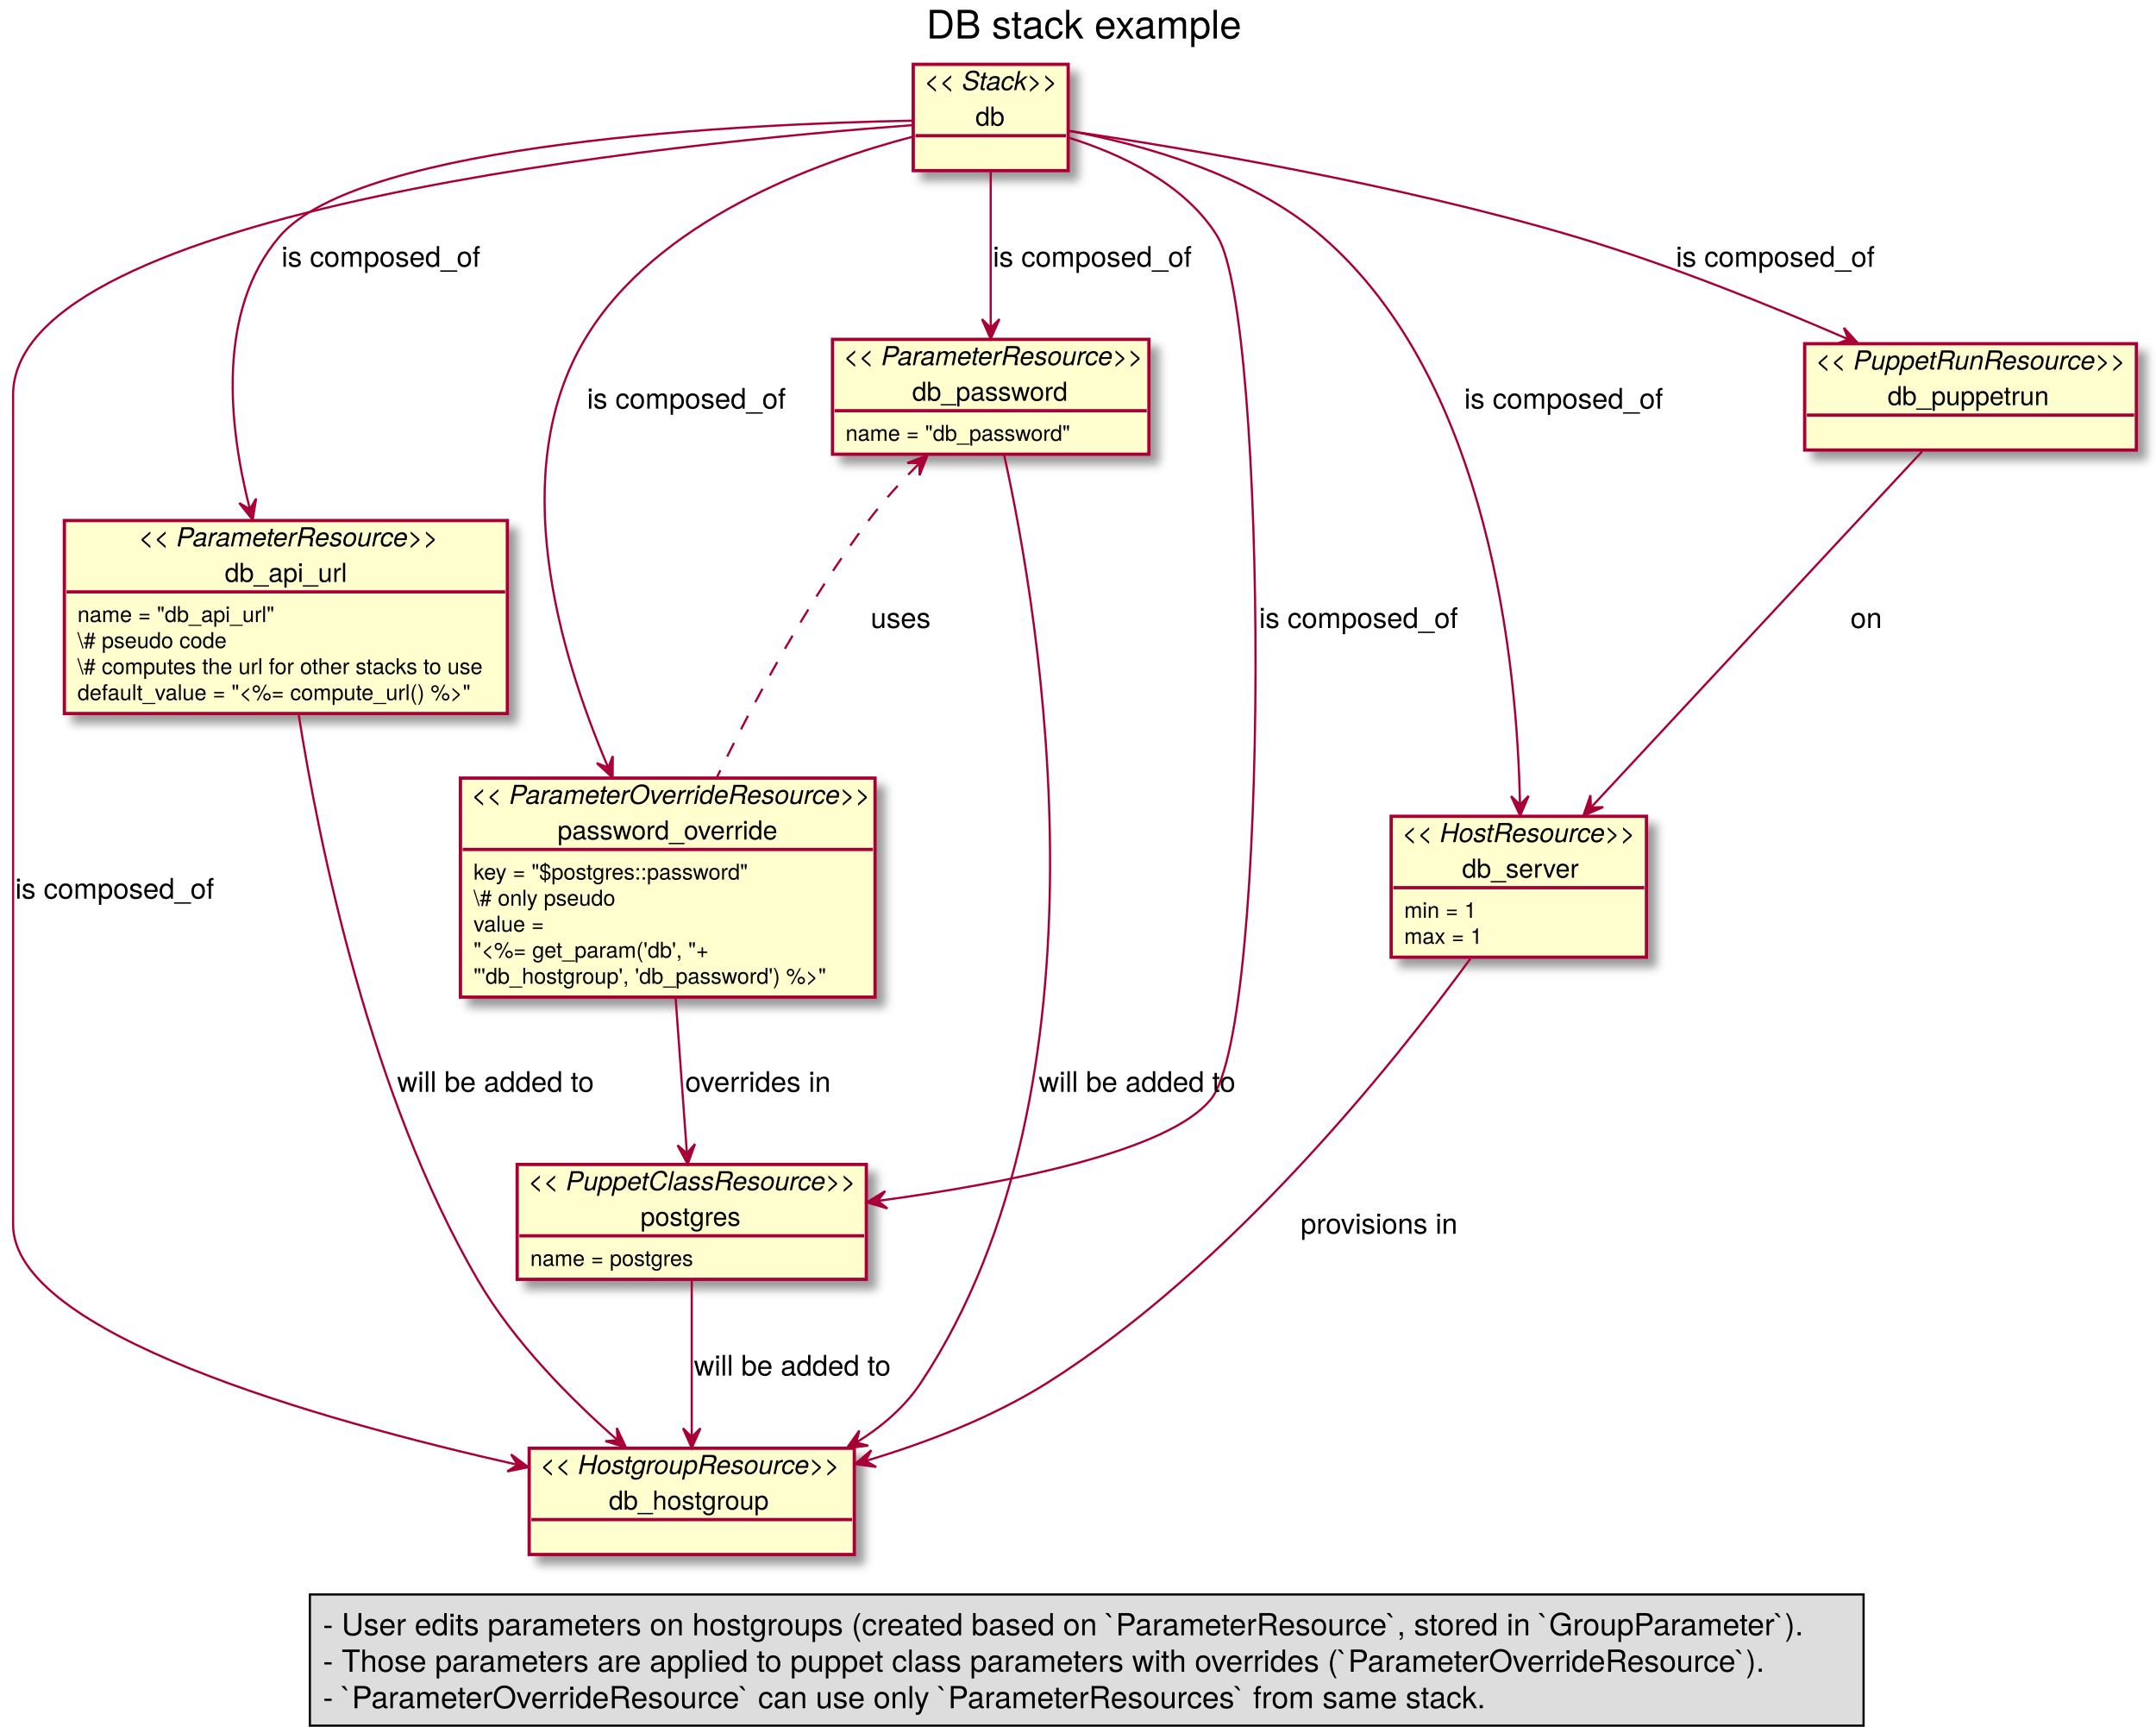
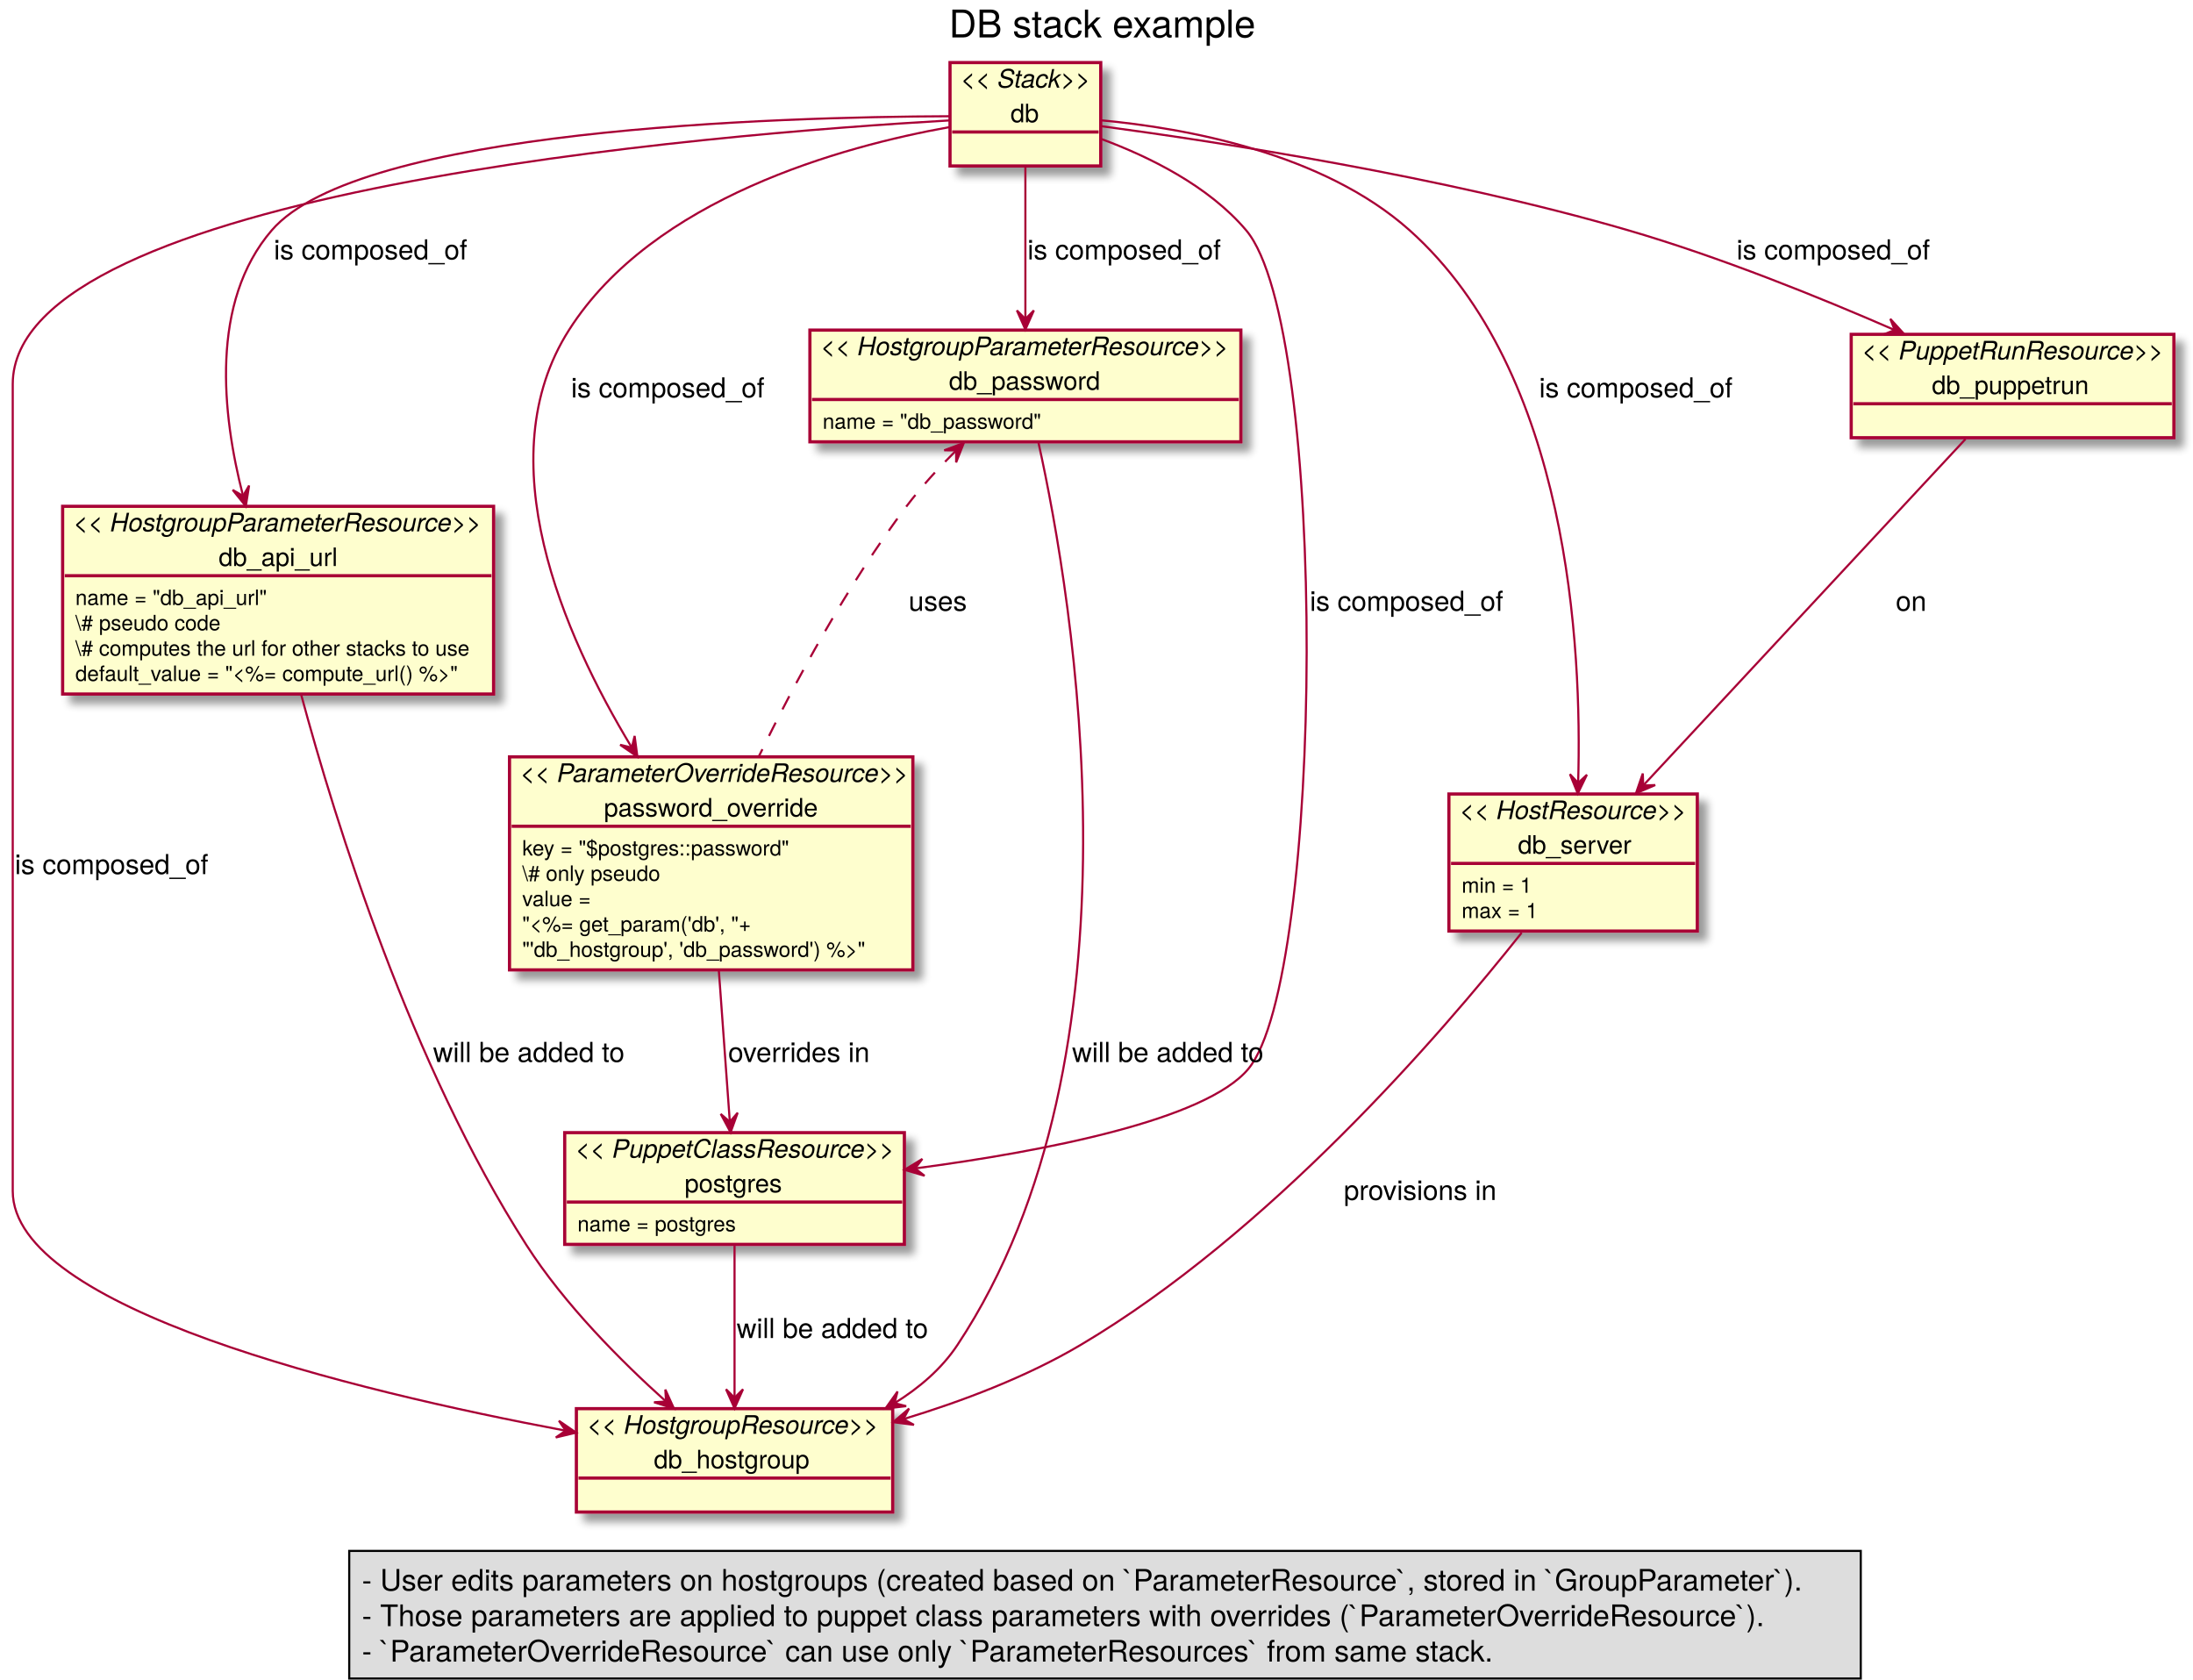
- <svg xmlns="http://www.w3.org/2000/svg" height="791pt" style="width:988px;height:791px;" version="1.1" viewBox="0 0 988 791" width="988pt">
+ <svg xmlns="http://www.w3.org/2000/svg" height="791pt" style="width:1033px;height:791px;" version="1.1" viewBox="0 0 1033 791" width="1033pt">
  <defs>
    <filter height="300%" id="f1" width="300%" x="-1" y="-1">
      <feGaussianBlur result="blurOut" stdDeviation="2.0" />
      <feColorMatrix in="blurOut" result="blurOut2" type="matrix" values="0 0 0 0 0 0 0 0 0 0 0 0 0 0 0 0 0 0 .4 0" />
      <feOffset dx="4.0" dy="4.0" in="blurOut2" result="blurOut3" />
      <feBlend in="SourceGraphic" in2="blurOut3" mode="normal" />
    </filter>
  </defs>
  <g>
-     <text fill="#000000" font-family="Helvetica Neue" font-size="18" lengthAdjust="spacingAndGlyphs" textLength="148" x="424.5" y="17.64">DB stack example</text>
-     <rect fill="#FEFECE" filter="url(#f1)" height="48.692" style="stroke: #A80036; stroke-width: 1.5;" width="71" x="418.5" y="29.474" />
-     <text fill="#000000" font-family="Helvetica Neue" font-size="12" font-style="italic" lengthAdjust="spacingAndGlyphs" textLength="61" x="423.5" y="41.294">&lt;&lt; Stack&gt;&gt;</text>
-     <text fill="#000000" font-family="Helvetica Neue" font-size="12" lengthAdjust="spacingAndGlyphs" textLength="14" x="447" y="57.61">db</text>
-     <line style="stroke: #A80036; stroke-width: 1.5;" x1="419.5" x2="488.5" y1="62.166" y2="62.166" />
-     <rect fill="#FEFECE" filter="url(#f1)" height="48.692" style="stroke: #A80036; stroke-width: 1.5;" width="149" x="242.5" y="663.474" />
-     <text fill="#000000" font-family="Helvetica Neue" font-size="12" font-style="italic" lengthAdjust="spacingAndGlyphs" textLength="139" x="247.5" y="675.294">&lt;&lt; HostgroupResource&gt;&gt;</text>
-     <text fill="#000000" font-family="Helvetica Neue" font-size="12" lengthAdjust="spacingAndGlyphs" textLength="76" x="279" y="691.61">db_hostgroup</text>
-     <line style="stroke: #A80036; stroke-width: 1.5;" x1="243.5" x2="390.5" y1="696.166" y2="696.166" />
+     <text fill="#000000" font-family="Helvetica Neue" font-size="18" lengthAdjust="spacingAndGlyphs" textLength="148" x="447" y="17.64">DB stack example</text>
+     <rect fill="#FEFECE" filter="url(#f1)" height="48.692" style="stroke: #A80036; stroke-width: 1.5;" width="71" x="447.5" y="29.474" />
+     <text fill="#000000" font-family="Helvetica Neue" font-size="12" font-style="italic" lengthAdjust="spacingAndGlyphs" textLength="61" x="452.5" y="41.294">&lt;&lt; Stack&gt;&gt;</text>
+     <text fill="#000000" font-family="Helvetica Neue" font-size="12" lengthAdjust="spacingAndGlyphs" textLength="14" x="476" y="57.61">db</text>
+     <line style="stroke: #A80036; stroke-width: 1.5;" x1="448.5" x2="517.5" y1="62.166" y2="62.166" />
+     <rect fill="#FEFECE" filter="url(#f1)" height="48.692" style="stroke: #A80036; stroke-width: 1.5;" width="149" x="271.5" y="663.474" />
+     <text fill="#000000" font-family="Helvetica Neue" font-size="12" font-style="italic" lengthAdjust="spacingAndGlyphs" textLength="139" x="276.5" y="675.294">&lt;&lt; HostgroupResource&gt;&gt;</text>
+     <text fill="#000000" font-family="Helvetica Neue" font-size="12" lengthAdjust="spacingAndGlyphs" textLength="76" x="308" y="691.61">db_hostgroup</text>
+     <line style="stroke: #A80036; stroke-width: 1.5;" x1="272.5" x2="419.5" y1="696.166" y2="696.166" />
    <rect fill="#FEFECE" filter="url(#f1)" height="88.412" style="stroke: #A80036; stroke-width: 1.5;" width="203" x="29.5" y="238.474" />
-     <text fill="#000000" font-family="Helvetica Neue" font-size="12" font-style="italic" lengthAdjust="spacingAndGlyphs" textLength="135" x="63.5" y="250.294">&lt;&lt; ParameterResource&gt;&gt;</text>
+     <text fill="#000000" font-family="Helvetica Neue" font-size="12" font-style="italic" lengthAdjust="spacingAndGlyphs" textLength="193" x="34.5" y="250.294">&lt;&lt; HostgroupParameterResource&gt;&gt;</text>
    <text fill="#000000" font-family="Helvetica Neue" font-size="12" lengthAdjust="spacingAndGlyphs" textLength="56" x="103" y="266.61">db_api_url</text>
    <line style="stroke: #A80036; stroke-width: 1.5;" x1="30.5" x2="231.5" y1="271.166" y2="271.166" />
    <text fill="#000000" font-family="Helvetica Neue" font-size="10" lengthAdjust="spacingAndGlyphs" textLength="91" x="35.5" y="284.966">name = "db_api_url"</text>
    <text fill="#000000" font-family="Helvetica Neue" font-size="10" lengthAdjust="spacingAndGlyphs" textLength="71" x="35.5" y="296.896">\# pseudo code</text>
    <text fill="#000000" font-family="Helvetica Neue" font-size="10" lengthAdjust="spacingAndGlyphs" textLength="191" x="35.5" y="308.826">\# computes the url for other stacks to use</text>
    <text fill="#000000" font-family="Helvetica Neue" font-size="10" lengthAdjust="spacingAndGlyphs" textLength="184" x="35.5" y="320.756">default_value = "&lt;%= compute_url() %&gt;"</text>
-     <rect fill="#FEFECE" filter="url(#f1)" height="52.622" style="stroke: #A80036; stroke-width: 1.5;" width="145" x="381.5" y="155.474" />
-     <text fill="#000000" font-family="Helvetica Neue" font-size="12" font-style="italic" lengthAdjust="spacingAndGlyphs" textLength="135" x="386.5" y="167.294">&lt;&lt; ParameterResource&gt;&gt;</text>
-     <text fill="#000000" font-family="Helvetica Neue" font-size="12" lengthAdjust="spacingAndGlyphs" textLength="72" x="418" y="183.61">db_password</text>
-     <line style="stroke: #A80036; stroke-width: 1.5;" x1="382.5" x2="525.5" y1="188.166" y2="188.166" />
+     <rect fill="#FEFECE" filter="url(#f1)" height="52.622" style="stroke: #A80036; stroke-width: 1.5;" width="203" x="381.5" y="155.474" />
+     <text fill="#000000" font-family="Helvetica Neue" font-size="12" font-style="italic" lengthAdjust="spacingAndGlyphs" textLength="193" x="386.5" y="167.294">&lt;&lt; HostgroupParameterResource&gt;&gt;</text>
+     <text fill="#000000" font-family="Helvetica Neue" font-size="12" lengthAdjust="spacingAndGlyphs" textLength="72" x="447" y="183.61">db_password</text>
+     <line style="stroke: #A80036; stroke-width: 1.5;" x1="382.5" x2="583.5" y1="188.166" y2="188.166" />
    <text fill="#000000" font-family="Helvetica Neue" font-size="10" lengthAdjust="spacingAndGlyphs" textLength="106" x="387.5" y="201.966">name = "db_password"</text>
-     <rect fill="#FEFECE" filter="url(#f1)" height="64.552" style="stroke: #A80036; stroke-width: 1.5;" width="117" x="637.5" y="373.974" />
-     <text fill="#000000" font-family="Helvetica Neue" font-size="12" font-style="italic" lengthAdjust="spacingAndGlyphs" textLength="107" x="642.5" y="385.794">&lt;&lt; HostResource&gt;&gt;</text>
-     <text fill="#000000" font-family="Helvetica Neue" font-size="12" lengthAdjust="spacingAndGlyphs" textLength="52" x="670" y="402.11">db_server</text>
-     <line style="stroke: #A80036; stroke-width: 1.5;" x1="638.5" x2="753.5" y1="406.666" y2="406.666" />
-     <text fill="#000000" font-family="Helvetica Neue" font-size="10" lengthAdjust="spacingAndGlyphs" textLength="35" x="643.5" y="420.466">min = 1</text>
-     <text fill="#000000" font-family="Helvetica Neue" font-size="10" lengthAdjust="spacingAndGlyphs" textLength="37" x="643.5" y="432.396">max = 1</text>
-     <rect fill="#FEFECE" filter="url(#f1)" height="52.622" style="stroke: #A80036; stroke-width: 1.5;" width="160" x="237" y="533.474" />
-     <text fill="#000000" font-family="Helvetica Neue" font-size="12" font-style="italic" lengthAdjust="spacingAndGlyphs" textLength="150" x="242" y="545.294">&lt;&lt; PuppetClassResource&gt;&gt;</text>
-     <text fill="#000000" font-family="Helvetica Neue" font-size="12" lengthAdjust="spacingAndGlyphs" textLength="47" x="293.5" y="561.61">postgres</text>
-     <line style="stroke: #A80036; stroke-width: 1.5;" x1="238" x2="396" y1="566.166" y2="566.166" />
-     <text fill="#000000" font-family="Helvetica Neue" font-size="10" lengthAdjust="spacingAndGlyphs" textLength="76" x="243" y="579.966">name = postgres</text>
-     <rect fill="#FEFECE" filter="url(#f1)" height="100.342" style="stroke: #A80036; stroke-width: 1.5;" width="190" x="211" y="356.474" />
-     <text fill="#000000" font-family="Helvetica Neue" font-size="12" font-style="italic" lengthAdjust="spacingAndGlyphs" textLength="180" x="216" y="368.294">&lt;&lt; ParameterOverrideResource&gt;&gt;</text>
-     <text fill="#000000" font-family="Helvetica Neue" font-size="12" lengthAdjust="spacingAndGlyphs" textLength="101" x="255.5" y="384.61">password_override</text>
-     <line style="stroke: #A80036; stroke-width: 1.5;" x1="212" x2="400" y1="389.166" y2="389.166" />
-     <text fill="#000000" font-family="Helvetica Neue" font-size="10" lengthAdjust="spacingAndGlyphs" textLength="130" x="217" y="402.966">key = "$postgres::password"</text>
-     <text fill="#000000" font-family="Helvetica Neue" font-size="10" lengthAdjust="spacingAndGlyphs" textLength="68" x="217" y="414.896">\# only pseudo</text>
-     <text fill="#000000" font-family="Helvetica Neue" font-size="10" lengthAdjust="spacingAndGlyphs" textLength="32" x="217" y="426.826">value =</text>
-     <text fill="#000000" font-family="Helvetica Neue" font-size="10" lengthAdjust="spacingAndGlyphs" textLength="113" x="217" y="438.756">"&lt;%= get_param('db', "+</text>
-     <text fill="#000000" font-family="Helvetica Neue" font-size="10" lengthAdjust="spacingAndGlyphs" textLength="173" x="217" y="450.686">"'db_hostgroup', 'db_password') %&gt;"</text>
-     <rect fill="#FEFECE" filter="url(#f1)" height="48.692" style="stroke: #A80036; stroke-width: 1.5;" width="152" x="827" y="157.474" />
-     <text fill="#000000" font-family="Helvetica Neue" font-size="12" font-style="italic" lengthAdjust="spacingAndGlyphs" textLength="142" x="832" y="169.294">&lt;&lt; PuppetRunResource&gt;&gt;</text>
-     <text fill="#000000" font-family="Helvetica Neue" font-size="12" lengthAdjust="spacingAndGlyphs" textLength="76" x="865" y="185.61">db_puppetrun</text>
-     <line style="stroke: #A80036; stroke-width: 1.5;" x1="828" x2="978" y1="190.166" y2="190.166" />
-     <path d="M418.472,57.299 C312.51,65.196 6,95.432 6,180.974 C6,180.974 6,180.974 6,560.974 C6,610.837 145.066,650.356 237.212,671.067 " fill="none" style="stroke: #A80036; stroke-width: 1.0;" />
-     <polygon fill="#A80036" points="242.112,672.161,234.199,666.297,237.232,671.072,232.457,674.106,242.112,672.161" style="stroke: #A80036; stroke-width: 1.0;" />
+     <rect fill="#FEFECE" filter="url(#f1)" height="64.552" style="stroke: #A80036; stroke-width: 1.5;" width="117" x="682.5" y="373.974" />
+     <text fill="#000000" font-family="Helvetica Neue" font-size="12" font-style="italic" lengthAdjust="spacingAndGlyphs" textLength="107" x="687.5" y="385.794">&lt;&lt; HostResource&gt;&gt;</text>
+     <text fill="#000000" font-family="Helvetica Neue" font-size="12" lengthAdjust="spacingAndGlyphs" textLength="52" x="715" y="402.11">db_server</text>
+     <line style="stroke: #A80036; stroke-width: 1.5;" x1="683.5" x2="798.5" y1="406.666" y2="406.666" />
+     <text fill="#000000" font-family="Helvetica Neue" font-size="10" lengthAdjust="spacingAndGlyphs" textLength="35" x="688.5" y="420.466">min = 1</text>
+     <text fill="#000000" font-family="Helvetica Neue" font-size="10" lengthAdjust="spacingAndGlyphs" textLength="37" x="688.5" y="432.396">max = 1</text>
+     <rect fill="#FEFECE" filter="url(#f1)" height="52.622" style="stroke: #A80036; stroke-width: 1.5;" width="160" x="266" y="533.474" />
+     <text fill="#000000" font-family="Helvetica Neue" font-size="12" font-style="italic" lengthAdjust="spacingAndGlyphs" textLength="150" x="271" y="545.294">&lt;&lt; PuppetClassResource&gt;&gt;</text>
+     <text fill="#000000" font-family="Helvetica Neue" font-size="12" lengthAdjust="spacingAndGlyphs" textLength="47" x="322.5" y="561.61">postgres</text>
+     <line style="stroke: #A80036; stroke-width: 1.5;" x1="267" x2="425" y1="566.166" y2="566.166" />
+     <text fill="#000000" font-family="Helvetica Neue" font-size="10" lengthAdjust="spacingAndGlyphs" textLength="76" x="272" y="579.966">name = postgres</text>
+     <rect fill="#FEFECE" filter="url(#f1)" height="100.342" style="stroke: #A80036; stroke-width: 1.5;" width="190" x="240" y="356.474" />
+     <text fill="#000000" font-family="Helvetica Neue" font-size="12" font-style="italic" lengthAdjust="spacingAndGlyphs" textLength="180" x="245" y="368.294">&lt;&lt; ParameterOverrideResource&gt;&gt;</text>
+     <text fill="#000000" font-family="Helvetica Neue" font-size="12" lengthAdjust="spacingAndGlyphs" textLength="101" x="284.5" y="384.61">password_override</text>
+     <line style="stroke: #A80036; stroke-width: 1.5;" x1="241" x2="429" y1="389.166" y2="389.166" />
+     <text fill="#000000" font-family="Helvetica Neue" font-size="10" lengthAdjust="spacingAndGlyphs" textLength="130" x="246" y="402.966">key = "$postgres::password"</text>
+     <text fill="#000000" font-family="Helvetica Neue" font-size="10" lengthAdjust="spacingAndGlyphs" textLength="68" x="246" y="414.896">\# only pseudo</text>
+     <text fill="#000000" font-family="Helvetica Neue" font-size="10" lengthAdjust="spacingAndGlyphs" textLength="32" x="246" y="426.826">value =</text>
+     <text fill="#000000" font-family="Helvetica Neue" font-size="10" lengthAdjust="spacingAndGlyphs" textLength="113" x="246" y="438.756">"&lt;%= get_param('db', "+</text>
+     <text fill="#000000" font-family="Helvetica Neue" font-size="10" lengthAdjust="spacingAndGlyphs" textLength="173" x="246" y="450.686">"'db_hostgroup', 'db_password') %&gt;"</text>
+     <rect fill="#FEFECE" filter="url(#f1)" height="48.692" style="stroke: #A80036; stroke-width: 1.5;" width="152" x="872" y="157.474" />
+     <text fill="#000000" font-family="Helvetica Neue" font-size="12" font-style="italic" lengthAdjust="spacingAndGlyphs" textLength="142" x="877" y="169.294">&lt;&lt; PuppetRunResource&gt;&gt;</text>
+     <text fill="#000000" font-family="Helvetica Neue" font-size="12" lengthAdjust="spacingAndGlyphs" textLength="76" x="910" y="185.61">db_puppetrun</text>
+     <line style="stroke: #A80036; stroke-width: 1.5;" x1="873" x2="1023" y1="190.166" y2="190.166" />
+     <path d="M447.147,56.724 C336.216,63.103 6,89.754 6,180.974 C6,180.974 6,180.974 6,560.974 C6,616.225 165.858,654.947 266.348,673.831 " fill="none" style="stroke: #A80036; stroke-width: 1.0;" />
+     <polygon fill="#A80036" points="271.386,674.77,263.272,669.187,266.471,673.853,261.805,677.051,271.386,674.77" style="stroke: #A80036; stroke-width: 1.0;" />
    <text fill="#000000" font-family="Helvetica Neue" font-size="13" lengthAdjust="spacingAndGlyphs" textLength="94" x="7" y="411.714">is composed_of</text>
-     <path d="M454,78.674 C454,98.869 454,128.034 454,150.061 " fill="none" style="stroke: #A80036; stroke-width: 1.0;" />
-     <polygon fill="#A80036" points="454,155.212,458,146.212,454,150.212,450,146.212,454,155.212" style="stroke: #A80036; stroke-width: 1.0;" />
-     <text fill="#000000" font-family="Helvetica Neue" font-size="13" lengthAdjust="spacingAndGlyphs" textLength="94" x="455" y="122.214">is composed_of</text>
-     <path d="M418.495,55.275 C341.884,56.755 164.988,64.922 128,108.474 C99.248,142.329 104.71,194.789 114.455,233.068 " fill="none" style="stroke: #A80036; stroke-width: 1.0;" />
-     <polygon fill="#A80036" points="115.791,238.135,117.363,228.412,114.516,233.3,109.628,230.453,115.791,238.135" style="stroke: #A80036; stroke-width: 1.0;" />
+     <path d="M483,78.674 C483,98.869 483,128.034 483,150.061 " fill="none" style="stroke: #A80036; stroke-width: 1.0;" />
+     <polygon fill="#A80036" points="483,155.212,487,146.212,483,150.212,479,146.212,483,155.212" style="stroke: #A80036; stroke-width: 1.0;" />
+     <text fill="#000000" font-family="Helvetica Neue" font-size="13" lengthAdjust="spacingAndGlyphs" textLength="94" x="484" y="122.214">is composed_of</text>
+     <path d="M447.455,54.743 C365.865,55.048 169.012,60.818 128,108.474 C98.934,142.249 104.56,194.969 114.432,233.339 " fill="none" style="stroke: #A80036; stroke-width: 1.0;" />
+     <polygon fill="#A80036" points="115.785,238.417,117.333,228.691,114.498,233.585,109.603,230.75,115.785,238.417" style="stroke: #A80036; stroke-width: 1.0;" />
    <text fill="#000000" font-family="Helvetica Neue" font-size="13" lengthAdjust="spacingAndGlyphs" textLength="94" x="129" y="122.214">is composed_of</text>
-     <path d="M489.717,59.889 C523.149,66.115 572.796,79.723 606,108.474 C682.857,175.023 695.31,304.828 696.546,368.481 " fill="none" style="stroke: #A80036; stroke-width: 1.0;" />
-     <polygon fill="#A80036" points="696.624,373.69,700.487,364.63,696.548,368.691,692.488,364.752,696.624,373.69" style="stroke: #A80036; stroke-width: 1.0;" />
-     <text fill="#000000" font-family="Helvetica Neue" font-size="13" lengthAdjust="spacingAndGlyphs" textLength="94" x="671" y="187.214">is composed_of</text>
-     <path d="M489.589,63.026 C513.479,70.482 543.194,84.208 558,108.474 C580.86,145.941 582.421,469.204 555,503.474 C535.857,527.399 462.55,541.995 402.294,550.171 " fill="none" style="stroke: #A80036; stroke-width: 1.0;" />
-     <polygon fill="#A80036" points="397.245,550.846,406.696,553.617,402.201,550.183,405.635,545.688,397.245,550.846" style="stroke: #A80036; stroke-width: 1.0;" />
-     <text fill="#000000" font-family="Helvetica Neue" font-size="13" lengthAdjust="spacingAndGlyphs" textLength="94" x="577" y="287.714">is composed_of</text>
-     <path d="M418.278,62.618 C374.031,74.214 300.522,100.937 268,155.474 C232.096,215.684 255.767,298.048 278.662,351.504 " fill="none" style="stroke: #A80036; stroke-width: 1.0;" />
-     <polygon fill="#A80036" points="280.731,356.263,280.81,346.414,278.737,351.678,273.474,349.605,280.731,356.263" style="stroke: #A80036; stroke-width: 1.0;" />
+     <path d="M518.619,56.66 C558.596,60.362 623.185,72.023 664,108.474 C738.968,175.426 745.254,305.04 743.377,368.565 " fill="none" style="stroke: #A80036; stroke-width: 1.0;" />
+     <polygon fill="#A80036" points="743.201,373.763,747.502,364.903,743.37,368.766,739.507,364.633,743.201,373.763" style="stroke: #A80036; stroke-width: 1.0;" />
+     <text fill="#000000" font-family="Helvetica Neue" font-size="13" lengthAdjust="spacingAndGlyphs" textLength="94" x="725" y="187.214">is composed_of</text>
+     <path d="M518.622,65.416 C541.133,73.714 569.227,87.472 587,108.474 C625.904,154.447 623.752,460.715 588,503.474 C567.897,527.517 492.552,542.153 431.208,550.311 " fill="none" style="stroke: #A80036; stroke-width: 1.0;" />
+     <polygon fill="#A80036" points="426.069,550.984,435.512,553.783,431.027,550.335,434.474,545.85,426.069,550.984" style="stroke: #A80036; stroke-width: 1.0;" />
+     <text fill="#000000" font-family="Helvetica Neue" font-size="13" lengthAdjust="spacingAndGlyphs" textLength="94" x="617" y="287.714">is composed_of</text>
+     <path d="M447.096,59.894 C396.936,68.909 307.599,93.253 268,155.474 C229.399,216.128 265.222,298.623 297.517,351.963 " fill="none" style="stroke: #A80036; stroke-width: 1.0;" />
+     <polygon fill="#A80036" points="300.231,356.391,298.938,346.627,297.618,352.128,292.117,350.808,300.231,356.391" style="stroke: #A80036; stroke-width: 1.0;" />
    <text fill="#000000" font-family="Helvetica Neue" font-size="13" lengthAdjust="spacingAndGlyphs" textLength="94" x="269" y="187.214">is composed_of</text>
-     <path d="M489.624,59.949 C541.451,67.665 640.367,84.202 722,108.474 C764.853,121.216 811.664,140.106 846.943,155.411 " fill="none" style="stroke: #A80036; stroke-width: 1.0;" />
-     <polygon fill="#A80036" points="851.624,157.449,844.971,150.187,847.04,155.452,841.775,157.522,851.624,157.449" style="stroke: #A80036; stroke-width: 1.0;" />
-     <text fill="#000000" font-family="Helvetica Neue" font-size="13" lengthAdjust="spacingAndGlyphs" textLength="94" x="768" y="122.214">is composed_of</text>
-     <path d="M317,586.776 C317,607.572 317,636.793 317,658.315 " fill="none" style="stroke: #A80036; stroke-width: 1.0;" />
-     <polygon fill="#A80036" points="317,663.334,321,654.334,317,658.334,313,654.334,317,663.334" style="stroke: #A80036; stroke-width: 1.0;" />
-     <text fill="#000000" font-family="Helvetica Neue" font-size="13" lengthAdjust="spacingAndGlyphs" textLength="95" x="318" y="630.214">will be added to</text>
-     <path d="M136.734,326.485 C146.338,387.695 169.693,501.88 219,586.474 C235.521,614.818 261.766,641.143 282.94,659.735 " fill="none" style="stroke: #A80036; stroke-width: 1.0;" />
-     <polygon fill="#A80036" points="286.832,663.115,282.662,654.193,283.058,659.836,277.415,660.231,286.832,663.115" style="stroke: #A80036; stroke-width: 1.0;" />
-     <text fill="#000000" font-family="Helvetica Neue" font-size="13" lengthAdjust="spacingAndGlyphs" textLength="95" x="182" y="500.214">will be added to</text>
-     <path d="M460.198,208.612 C476.395,282.025 512.74,496.544 422,633.474 C414.552,644.714 403.979,653.712 392.385,660.878 " fill="none" style="stroke: #A80036; stroke-width: 1.0;" />
-     <polygon fill="#A80036" points="388.071,663.437,397.853,662.287,392.372,660.886,393.773,655.406,388.071,663.437" style="stroke: #A80036; stroke-width: 1.0;" />
-     <text fill="#000000" font-family="Helvetica Neue" font-size="13" lengthAdjust="spacingAndGlyphs" textLength="95" x="476" y="500.214">will be added to</text>
-     <path d="M673.82,439.201 C638.291,487.775 564.015,580.498 480,633.474 C454.859,649.326 424.552,660.949 396.925,669.231 " fill="none" style="stroke: #A80036; stroke-width: 1.0;" />
-     <polygon fill="#A80036" points="391.799,670.739,401.562,672.036,396.596,669.328,399.304,664.361,391.799,670.739" style="stroke: #A80036; stroke-width: 1.0;" />
-     <text fill="#000000" font-family="Helvetica Neue" font-size="13" lengthAdjust="spacingAndGlyphs" textLength="74" x="596" y="565.214">provisions in</text>
-     <path d="M309.571,456.662 C311.283,480.238 313.28,507.745 314.773,528.297 " fill="none" style="stroke: #A80036; stroke-width: 1.0;" />
-     <polygon fill="#A80036" points="315.141,533.365,318.48,524.099,314.78,528.378,310.501,524.678,315.141,533.365" style="stroke: #A80036; stroke-width: 1.0;" />
-     <text fill="#000000" font-family="Helvetica Neue" font-size="13" lengthAdjust="spacingAndGlyphs" textLength="68" x="314" y="500.214">overrides in</text>
-     <path d="M880.847,206.785 C844.428,245.931 771.708,324.097 729.141,369.852 " fill="none" style="stroke: #A80036; stroke-width: 1.0;" />
-     <polygon fill="#A80036" points="725.624,373.632,734.683,369.766,729.029,369.971,728.825,364.318,725.624,373.632" style="stroke: #A80036; stroke-width: 1.0;" />
-     <text fill="#000000" font-family="Helvetica Neue" font-size="13" lengthAdjust="spacingAndGlyphs" textLength="14" x="848" y="287.714">on</text>
-     <path d="M421.076,212.478 C413.039,220.494 404.805,229.462 398,238.474 C370.076,275.458 345.179,321.936 328.35,356.463 " fill="none" style="stroke: #A80036; stroke-width: 1.0; stroke-dasharray: 7.0,7.0;" />
-     <polygon fill="#A80036" points="424.998,208.624,415.774,212.078,421.431,212.128,421.381,217.785,424.998,208.624" style="stroke: #A80036; stroke-width: 1.0;" />
-     <text fill="#000000" font-family="Helvetica Neue" font-size="13" lengthAdjust="spacingAndGlyphs" textLength="28" x="399" y="287.714">uses</text>
-     <polygon fill="#DDDDDD" points="142,730.474,142,790.58,854,790.58,854,730.474,142,730.474" style="stroke: #000000; stroke-width: 1.0;" />
-     <text fill="#000000" font-family="Helvetica Neue" font-size="14" lengthAdjust="spacingAndGlyphs" textLength="700" x="148" y="749.194">-   User edits parameters on hostgroups (created based on `ParameterResource`, stored in `GroupParameter`).</text>
-     <text fill="#000000" font-family="Helvetica Neue" font-size="14" lengthAdjust="spacingAndGlyphs" textLength="685" x="148" y="765.896">-   Those parameters are applied to puppet class parameters with overrides (`ParameterOverrideResource`).</text>
-     <text fill="#000000" font-family="Helvetica Neue" font-size="14" lengthAdjust="spacingAndGlyphs" textLength="552" x="148" y="782.598">-   `ParameterOverrideResource` can use only `ParameterResources` from same stack.</text>
+     <path d="M518.945,59.456 C573.36,66.752 679.574,82.994 767,108.474 C810.077,121.028 857.069,140.018 892.374,155.414 " fill="none" style="stroke: #A80036; stroke-width: 1.0;" />
+     <polygon fill="#A80036" points="897.057,157.465,890.418,150.191,892.477,155.459,887.208,157.519,897.057,157.465" style="stroke: #A80036; stroke-width: 1.0;" />
+     <text fill="#000000" font-family="Helvetica Neue" font-size="13" lengthAdjust="spacingAndGlyphs" textLength="94" x="818" y="122.214">is composed_of</text>
+     <path d="M346,586.776 C346,607.572 346,636.793 346,658.315 " fill="none" style="stroke: #A80036; stroke-width: 1.0;" />
+     <polygon fill="#A80036" points="346,663.334,350,654.334,346,658.334,342,654.334,346,663.334" style="stroke: #A80036; stroke-width: 1.0;" />
+     <text fill="#000000" font-family="Helvetica Neue" font-size="13" lengthAdjust="spacingAndGlyphs" textLength="95" x="347" y="630.214">will be added to</text>
+     <path d="M141.727,326.679 C158.196,387.874 193.628,501.767 248,586.474 C265.97,614.469 292.639,641.183 313.622,660.023 " fill="none" style="stroke: #A80036; stroke-width: 1.0;" />
+     <polygon fill="#A80036" points="317.47,663.448,313.406,654.477,313.735,660.124,308.088,660.453,317.47,663.448" style="stroke: #A80036; stroke-width: 1.0;" />
+     <text fill="#000000" font-family="Helvetica Neue" font-size="13" lengthAdjust="spacingAndGlyphs" textLength="95" x="204" y="500.214">will be added to</text>
+     <path d="M489.198,208.612 C505.395,282.025 541.74,496.544 451,633.474 C443.552,644.714 432.979,653.712 421.385,660.878 " fill="none" style="stroke: #A80036; stroke-width: 1.0;" />
+     <polygon fill="#A80036" points="417.071,663.437,426.853,662.287,421.372,660.886,422.773,655.406,417.071,663.437" style="stroke: #A80036; stroke-width: 1.0;" />
+     <text fill="#000000" font-family="Helvetica Neue" font-size="13" lengthAdjust="spacingAndGlyphs" textLength="95" x="505" y="500.214">will be added to</text>
+     <path d="M716.764,439.336 C678.051,488.09 597.546,581.051 509,633.474 C483.546,648.544 453.308,659.973 425.83,668.319 " fill="none" style="stroke: #A80036; stroke-width: 1.0;" />
+     <polygon fill="#A80036" points="420.733,669.841,430.501,671.097,425.524,668.41,428.211,663.432,420.733,669.841" style="stroke: #A80036; stroke-width: 1.0;" />
+     <text fill="#000000" font-family="Helvetica Neue" font-size="13" lengthAdjust="spacingAndGlyphs" textLength="74" x="633" y="565.214">provisions in</text>
+     <path d="M338.571,456.662 C340.283,480.238 342.28,507.745 343.773,528.297 " fill="none" style="stroke: #A80036; stroke-width: 1.0;" />
+     <polygon fill="#A80036" points="344.141,533.365,347.48,524.099,343.78,528.378,339.501,524.678,344.141,533.365" style="stroke: #A80036; stroke-width: 1.0;" />
+     <text fill="#000000" font-family="Helvetica Neue" font-size="13" lengthAdjust="spacingAndGlyphs" textLength="68" x="343" y="500.214">overrides in</text>
+     <path d="M925.847,206.785 C889.428,245.931 816.708,324.097 774.141,369.852 " fill="none" style="stroke: #A80036; stroke-width: 1.0;" />
+     <polygon fill="#A80036" points="770.624,373.632,779.683,369.766,774.029,369.971,773.825,364.318,770.624,373.632" style="stroke: #A80036; stroke-width: 1.0;" />
+     <text fill="#000000" font-family="Helvetica Neue" font-size="13" lengthAdjust="spacingAndGlyphs" textLength="14" x="893" y="287.714">on</text>
+     <path d="M450.076,212.478 C442.039,220.494 433.805,229.462 427,238.474 C399.076,275.458 374.179,321.936 357.35,356.463 " fill="none" style="stroke: #A80036; stroke-width: 1.0; stroke-dasharray: 7.0,7.0;" />
+     <polygon fill="#A80036" points="453.998,208.624,444.774,212.078,450.431,212.128,450.381,217.785,453.998,208.624" style="stroke: #A80036; stroke-width: 1.0;" />
+     <text fill="#000000" font-family="Helvetica Neue" font-size="13" lengthAdjust="spacingAndGlyphs" textLength="28" x="428" y="287.714">uses</text>
+     <polygon fill="#DDDDDD" points="164.5,730.474,164.5,790.58,876.5,790.58,876.5,730.474,164.5,730.474" style="stroke: #000000; stroke-width: 1.0;" />
+     <text fill="#000000" font-family="Helvetica Neue" font-size="14" lengthAdjust="spacingAndGlyphs" textLength="700" x="170.5" y="749.194">-   User edits parameters on hostgroups (created based on `ParameterResource`, stored in `GroupParameter`).</text>
+     <text fill="#000000" font-family="Helvetica Neue" font-size="14" lengthAdjust="spacingAndGlyphs" textLength="685" x="170.5" y="765.896">-   Those parameters are applied to puppet class parameters with overrides (`ParameterOverrideResource`).</text>
+     <text fill="#000000" font-family="Helvetica Neue" font-size="14" lengthAdjust="spacingAndGlyphs" textLength="552" x="170.5" y="782.598">-   `ParameterOverrideResource` can use only `ParameterResources` from same stack.</text>
  </g>
</svg>
